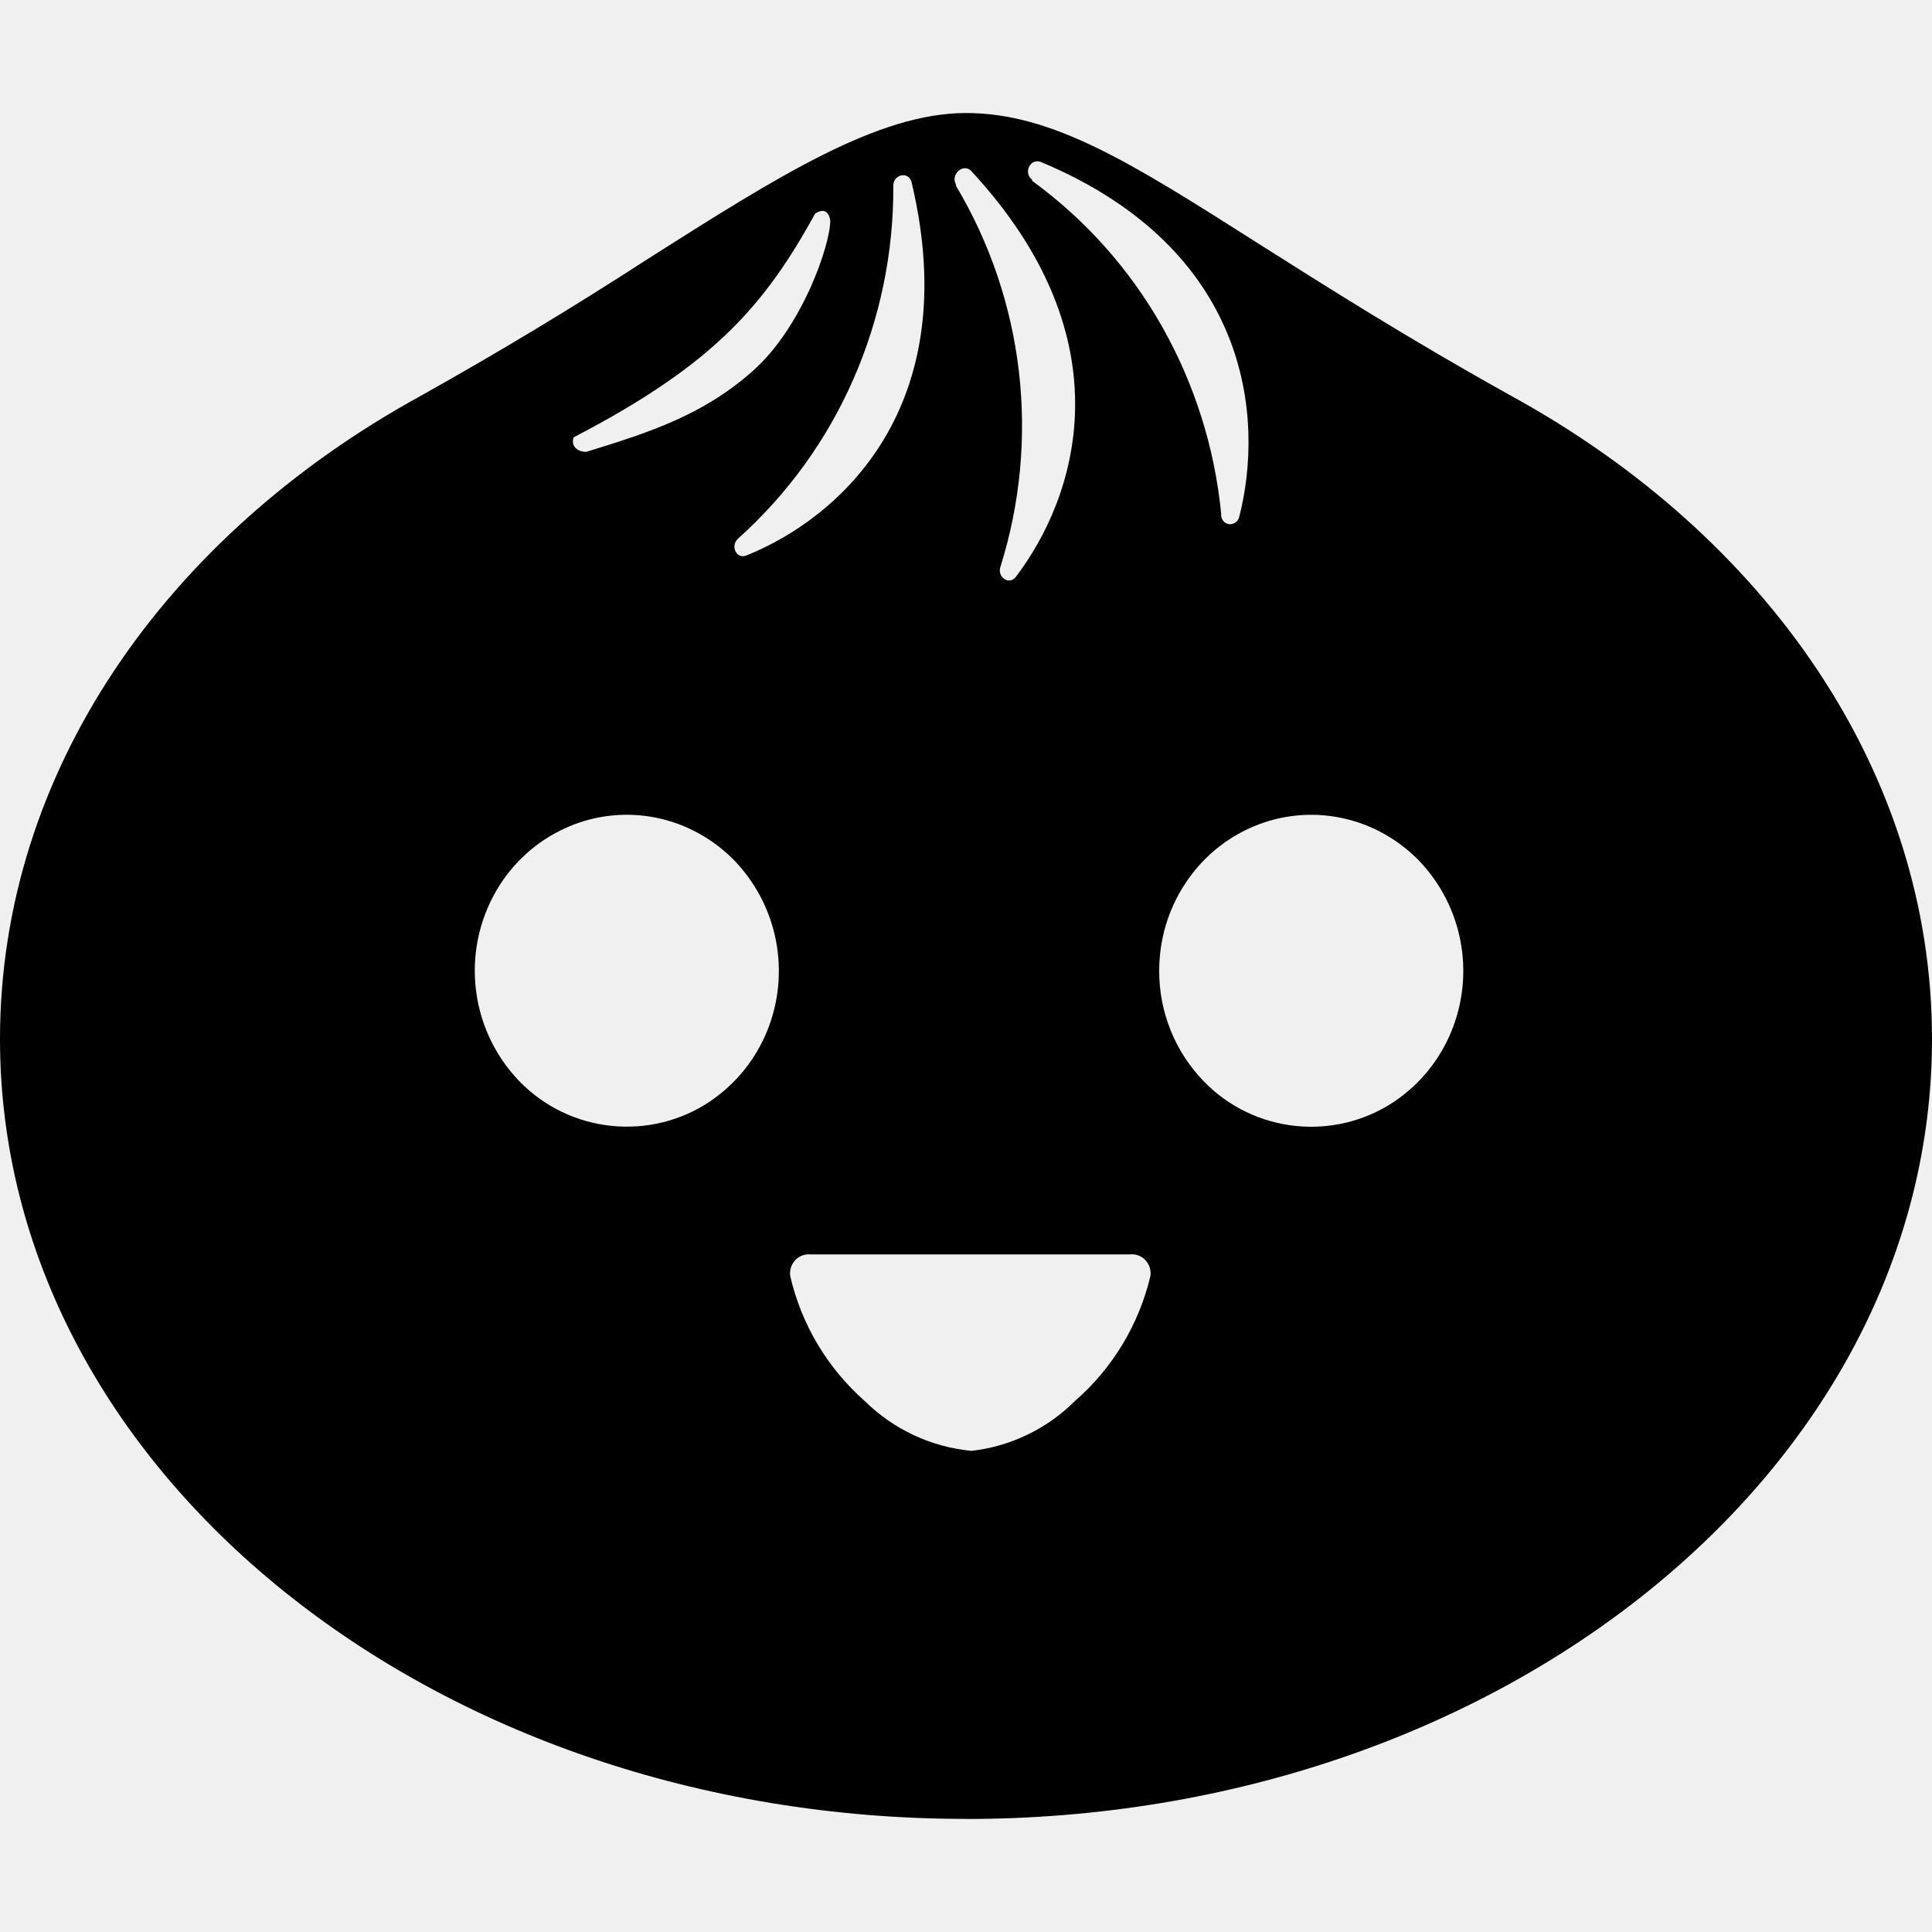
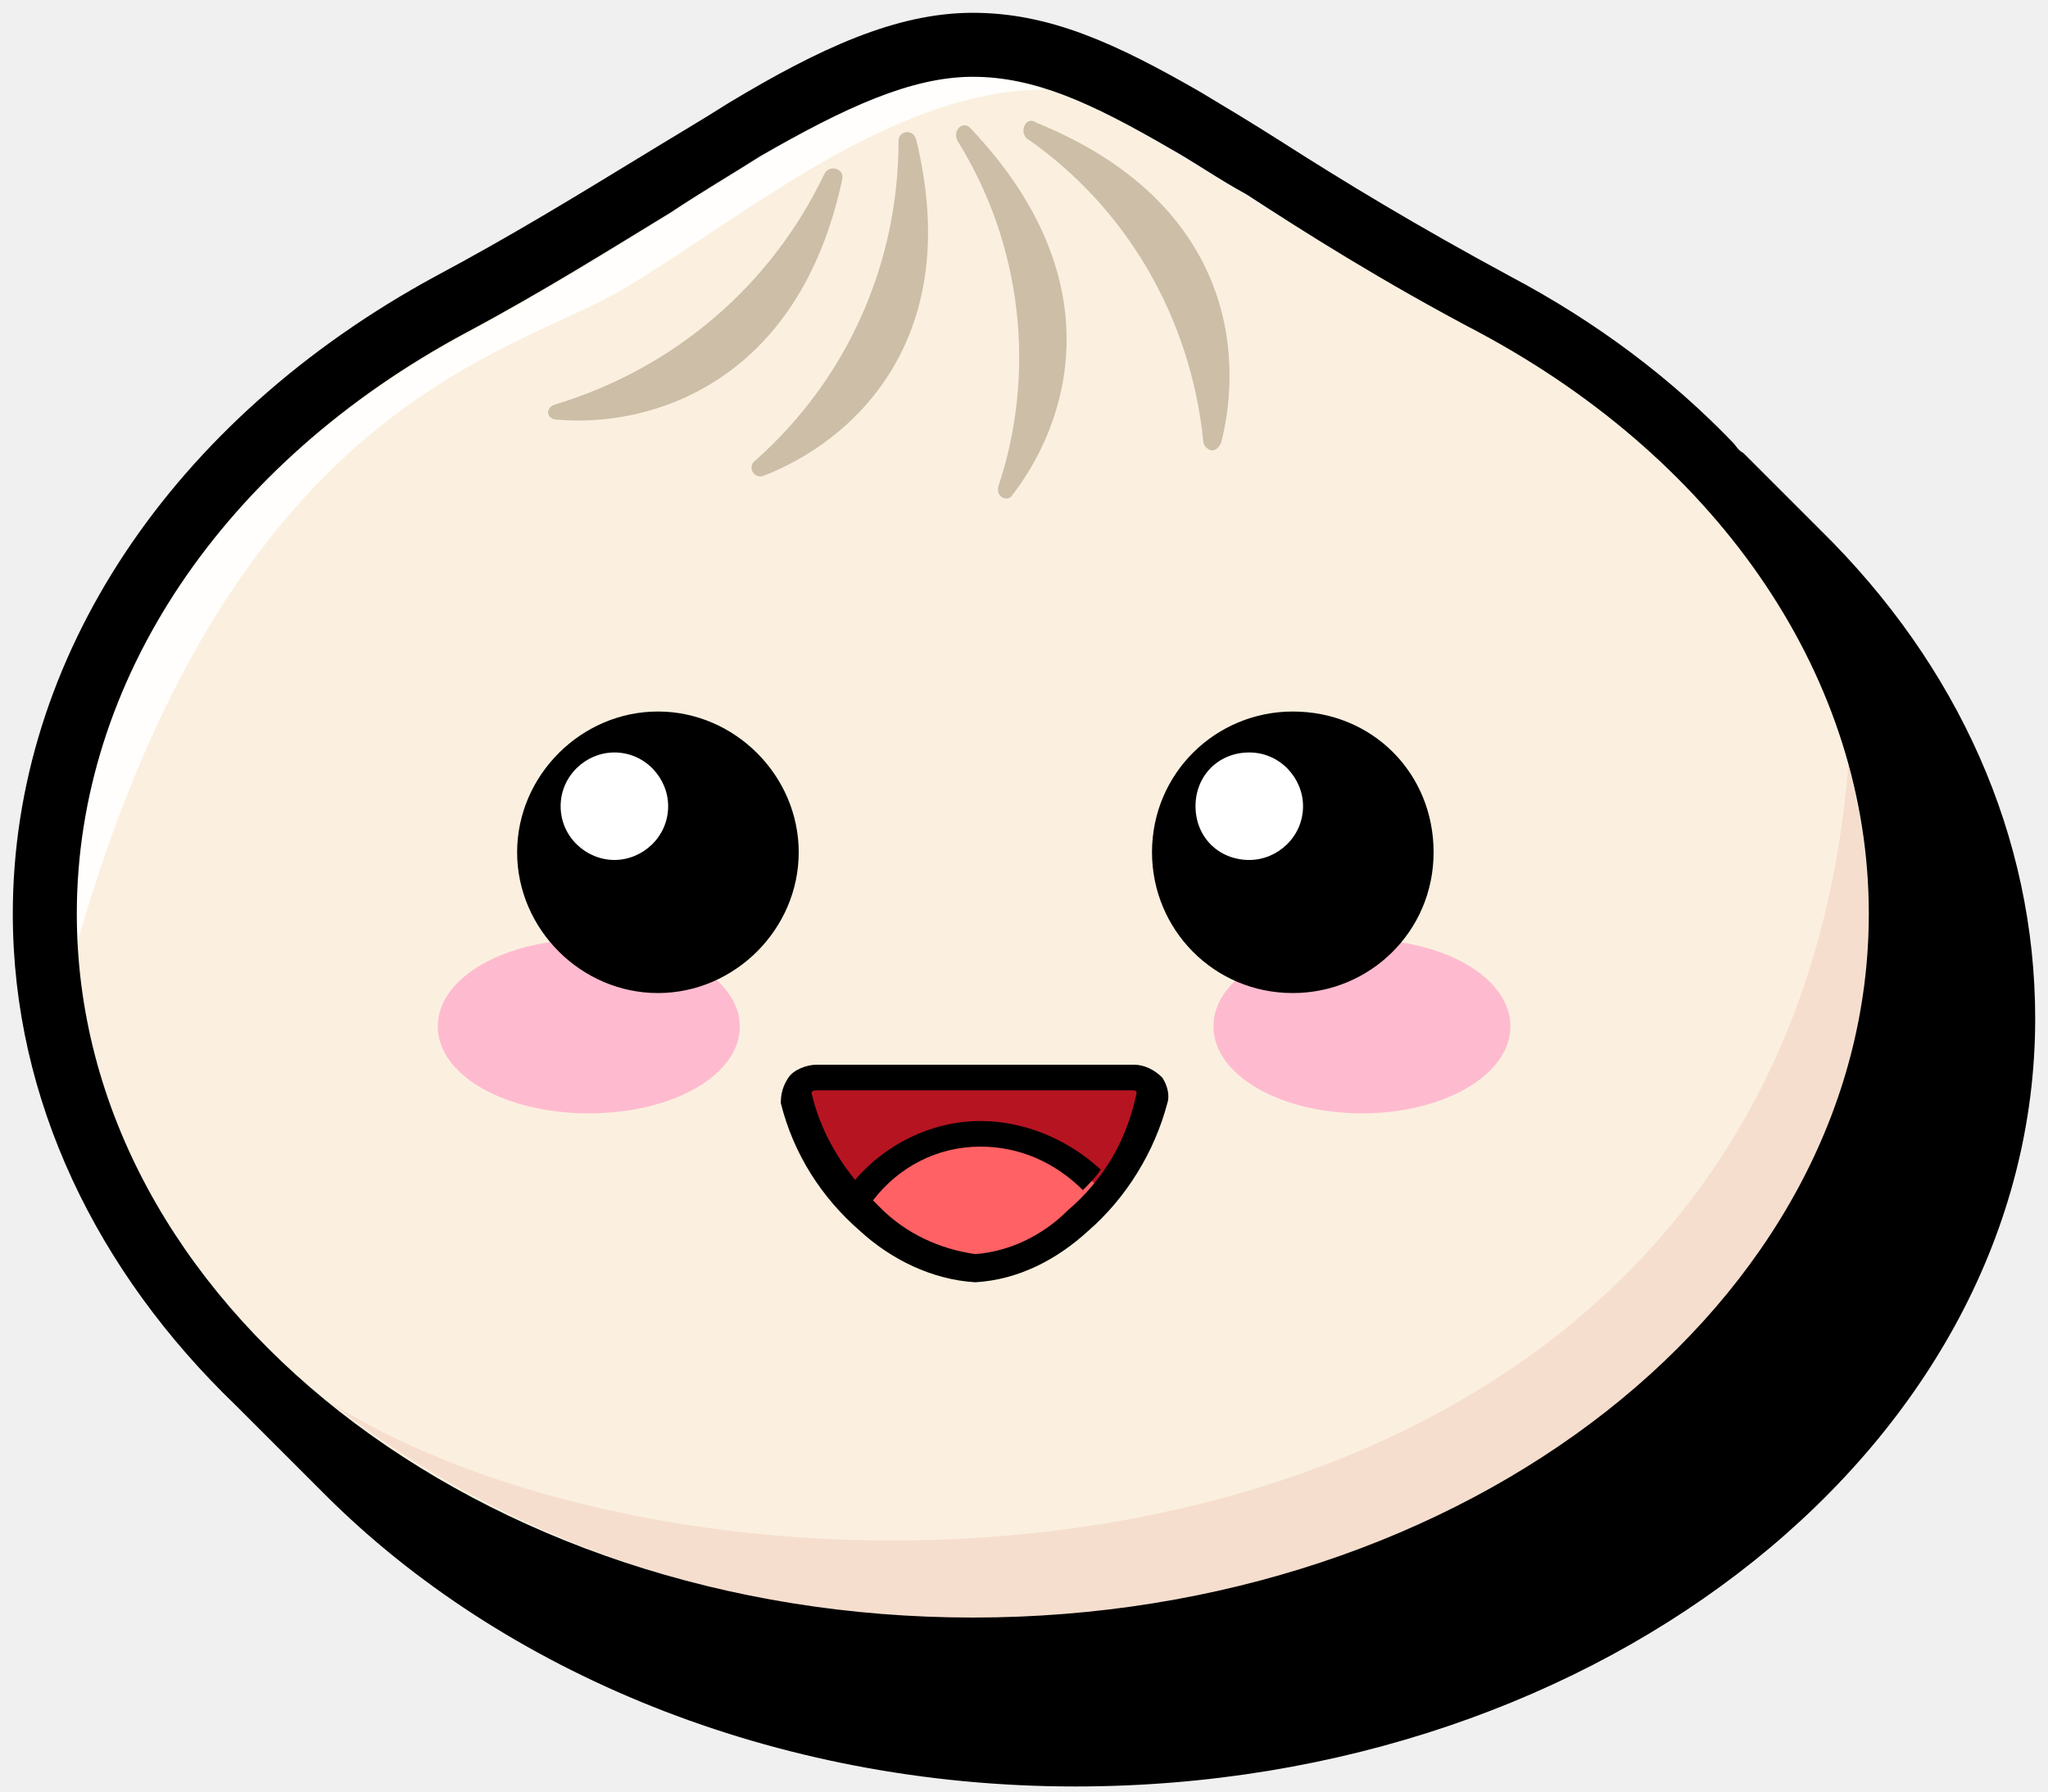
- <svg xmlns="http://www.w3.org/2000/svg" role="img" viewBox="0 0 24 24">
-   <path d="M12 22.596c6.628 0 12-4.338 12-9.688 0-3.318-2.057-6.248-5.219-7.986-1.286-.715-2.297-1.357-3.139-1.89C14.058 2.025 13.08 1.404 12 1.404c-1.097 0-2.334.785-3.966 1.821a49.92 49.92 0 0 1-2.816 1.697C2.057 6.66 0 9.59 0 12.908c0 5.35 5.372 9.687 12 9.687v.001ZM10.599 4.715c.334-.759.503-1.58.498-2.409 0-.145.202-.187.23-.029.658 2.783-.902 4.162-2.057 4.624-.124.048-.199-.121-.103-.209a5.763 5.763 0 0 0 1.432-1.977Zm2.058-.102a5.82 5.82 0 0 0-.782-2.306v-.016c-.069-.123.086-.263.185-.172 1.962 2.111 1.307 4.067.556 5.051-.082.103-.23-.003-.189-.126a5.85 5.85 0 0 0 .23-2.431Zm1.776-.561a5.727 5.727 0 0 0-1.612-1.806v-.014c-.112-.085-.024-.274.114-.218 2.595 1.087 2.774 3.18 2.459 4.407a.116.116 0 0 1-.049.071.11.11 0 0 1-.153-.026.122.122 0 0 1-.022-.083 5.891 5.891 0 0 0-.737-2.331Zm-5.087.561c-.617.546-1.282.76-2.063 1-.117 0-.195-.078-.156-.181 1.752-.909 2.376-1.649 2.999-2.778 0 0 .155-.118.188.085 0 .304-.349 1.329-.968 1.874Zm4.945 11.237a2.957 2.957 0 0 1-.937 1.553c-.346.346-.8.565-1.286.62a2.178 2.178 0 0 1-1.327-.62 2.955 2.955 0 0 1-.925-1.553.244.244 0 0 1 .064-.198.234.234 0 0 1 .193-.069h3.965a.226.226 0 0 1 .19.07c.05.053.073.125.063.197Zm-5.458-2.176a1.862 1.862 0 0 1-2.384-.245 1.98 1.98 0 0 1-.233-2.447c.207-.319.503-.566.848-.713a1.84 1.84 0 0 1 1.092-.11c.366.075.703.261.967.531a1.98 1.98 0 0 1 .408 2.114 1.931 1.931 0 0 1-.698.869v.001Zm8.495.005a1.86 1.86 0 0 1-2.381-.253 1.964 1.964 0 0 1-.547-1.366c0-.384.11-.76.32-1.079.207-.319.503-.567.849-.713a1.844 1.844 0 0 1 1.093-.108c.367.076.704.262.968.534a1.98 1.98 0 0 1 .4 2.117 1.932 1.932 0 0 1-.702.868Z" />
+ <svg xmlns="http://www.w3.org/2000/svg" xml:space="preserve" viewBox="0 0 80 70">
+   <path d="M73 35.7c0 15.2-15.7 27.5-35 27.5S3 50.9 3 35.7C3 26.3 9 17.9 18.2 13S33.2 3 38 3s8.9 4.1 19.8 10C67 17.9 73 26.3 73 35.7" style="fill:#fbf0df" />
+   <path d="M73 35.7c0-2-.3-3.9-.8-5.8-2.7 33.3-43.3 34.9-59.3 24.9 7.2 5.6 16 8.5 25.1 8.4 19.3 0 35-12.3 35-27.5" style="fill:#f6dece" />
+   <path d="M24.5 11.2C29 8.5 34.9 3.5 40.8 3.5c-.9-.3-1.9-.5-2.8-.5-2.4 0-5 1.2-8.2 3.1-1.1.7-2.3 1.4-3.5 2.2-2.3 1.4-5 3.1-8 4.7C8.7 18.1 3 26.6 3 35.7v1.2c6.1-21.4 17.1-23 21.5-25.7" style="fill:#fffefc" />
+   <path d="M35.1 5.5c0 4.8-2 9.3-5.6 12.5-.3.2-.1.7.3.6 3.4-1.3 7.9-5.2 6-13.1-.1-.5-.7-.4-.7 0m2.3 0c2.5 4 3.1 9 1.6 13.5-.1.4.3.6.5.4 2.2-2.8 4.1-8.4-1.6-14.4-.3-.3-.7.1-.5.5m2.7-.1c3.9 2.7 6.4 7 6.9 11.8 0 .2.1.3.3.4.2 0 .3-.1.4-.3.9-3.5.4-9.4-7.2-12.5-.4-.3-.7.3-.4.6M21.7 15.8c4.6-1.4 8.4-4.6 10.5-9 .2-.4.8-.2.7.2-1.7 8-7.5 9.7-11.1 9.4-.5 0-.5-.5-.1-.6" style="fill-rule:evenodd;clip-rule:evenodd;fill:#ccbea7" />
+   <path d="m71.1 20.7-.5-.5-.5-.5-.5-.5-.5-.5-.5-.5-.5-.5c-.2-.1-.3-.3-.4-.4-2.4-2.5-5.3-4.7-8.7-6.5-3.7-2-6.5-3.7-9-5.3-1.1-.7-2.1-1.3-3.1-1.9C43.6 1.7 41 .5 38 .5S32 1.9 28.5 4c-1.1.7-2.3 1.4-3.6 2.2-2.3 1.4-4.9 3-7.9 4.6C6.7 16.4.5 25.7.5 35.7c0 7.3 3.3 14 8.7 19.2l.5.5.5.5.5.5.5.5.5.5.5.5.5.5c6.9 6.9 17.5 11.4 29.3 11.4 20.7 0 37.5-13.5 37.5-30 0-7.1-3-13.8-8.4-19.1M3 35.7C3 26.6 8.7 18.1 18.2 13c3-1.6 5.7-3.3 8-4.7 1.2-.8 2.4-1.5 3.5-2.2C33 4.2 35.6 3 38 3s4.6 1 7.7 2.8c.9.5 1.9 1.2 3 1.8C51 9.1 54 11 57.8 13 67.3 18.1 73 26.6 73 35.7c0 15.2-15.7 27.5-35 27.5S3 50.9 3 35.7m7.5 20.4" />
+   <path d="M45 43c-.4 1.8-1.5 3.5-2.9 4.7-1.1 1.1-2.5 1.7-4 1.9-1.6-.1-3-.8-4.1-1.9-1.4-1.2-2.4-2.9-2.9-4.7-.1-.4.2-.8.6-.8h12.5c.4 0 .8.2.8.6.1.1.1.1 0 .2" style="fill:#b71422" />
+   <path d="M34 47.8c1.1 1.1 2.6 1.7 4.1 1.9 1.5-.2 3-.8 4.1-1.9.4-.3.7-.7 1-1.1-1.2-1.4-3-2.2-4.9-2.3-2 0-3.9 1.1-5 2.8.3.2.5.4.7.6" style="fill:#ff6164" />
+   <path d="M45.4 42.1c-.3-.3-.7-.5-1.1-.5H31.9c-.4 0-.9.2-1.1.5s-.3.6-.3 1c.5 2 1.6 3.7 3.1 5 1.2 1.1 2.8 1.9 4.5 2 1.7-.1 3.2-.9 4.4-2 1.5-1.3 2.6-3.1 3.1-5 .1-.3 0-.7-.2-1m-3.7 5.2c-1 1-2.3 1.6-3.6 1.7-1.4-.2-2.7-.8-3.7-1.8l-.3-.3c1-1.3 2.5-2.1 4.2-2.1 1.5 0 2.9.6 4 1.7.2-.2.5-.5.7-.8-1.3-1.2-3-1.9-4.7-1.9-1.9 0-3.7.9-4.9 2.3-.8-1-1.4-2.1-1.7-3.4 0 0 0-.1.2-.1h12.3c.1 0 .2 0 .2.1-.4 1.9-1.3 3.4-2.7 4.6" />
+   <path d="M53.2 36.7c3.2 0 5.8 1.5 5.8 3.4s-2.6 3.4-5.8 3.4-5.8-1.5-5.8-3.4 2.6-3.4 5.8-3.4m-30.2 0c3.2 0 5.9 1.5 5.9 3.4s-2.6 3.4-5.9 3.4-5.9-1.5-5.9-3.4 2.6-3.4 5.9-3.4" style="fill:#febbd0" />
+   <path d="M25.7 38.8c3 0 5.5-2.5 5.5-5.5s-2.5-5.5-5.5-5.5-5.5 2.5-5.5 5.5 2.5 5.5 5.5 5.5m24.8 0c3 0 5.5-2.4 5.5-5.5s-2.4-5.5-5.5-5.5c-3 0-5.5 2.4-5.5 5.5 0 3 2.4 5.5 5.5 5.5" style="fill-rule:evenodd;clip-rule:evenodd" />
+   <path d="M24 33.6c1.1 0 2.1-.9 2.1-2.1 0-1.1-.9-2.1-2.1-2.1-1.1 0-2.1.9-2.1 2.1s1 2.1 2.1 2.1m24.8 0c1.1 0 2.1-.9 2.1-2.1 0-1.1-.9-2.1-2.1-2.1s-2.1.9-2.1 2.1.9 2.1 2.1 2.1" style="fill-rule:evenodd;clip-rule:evenodd;fill:#fff" />
</svg>
